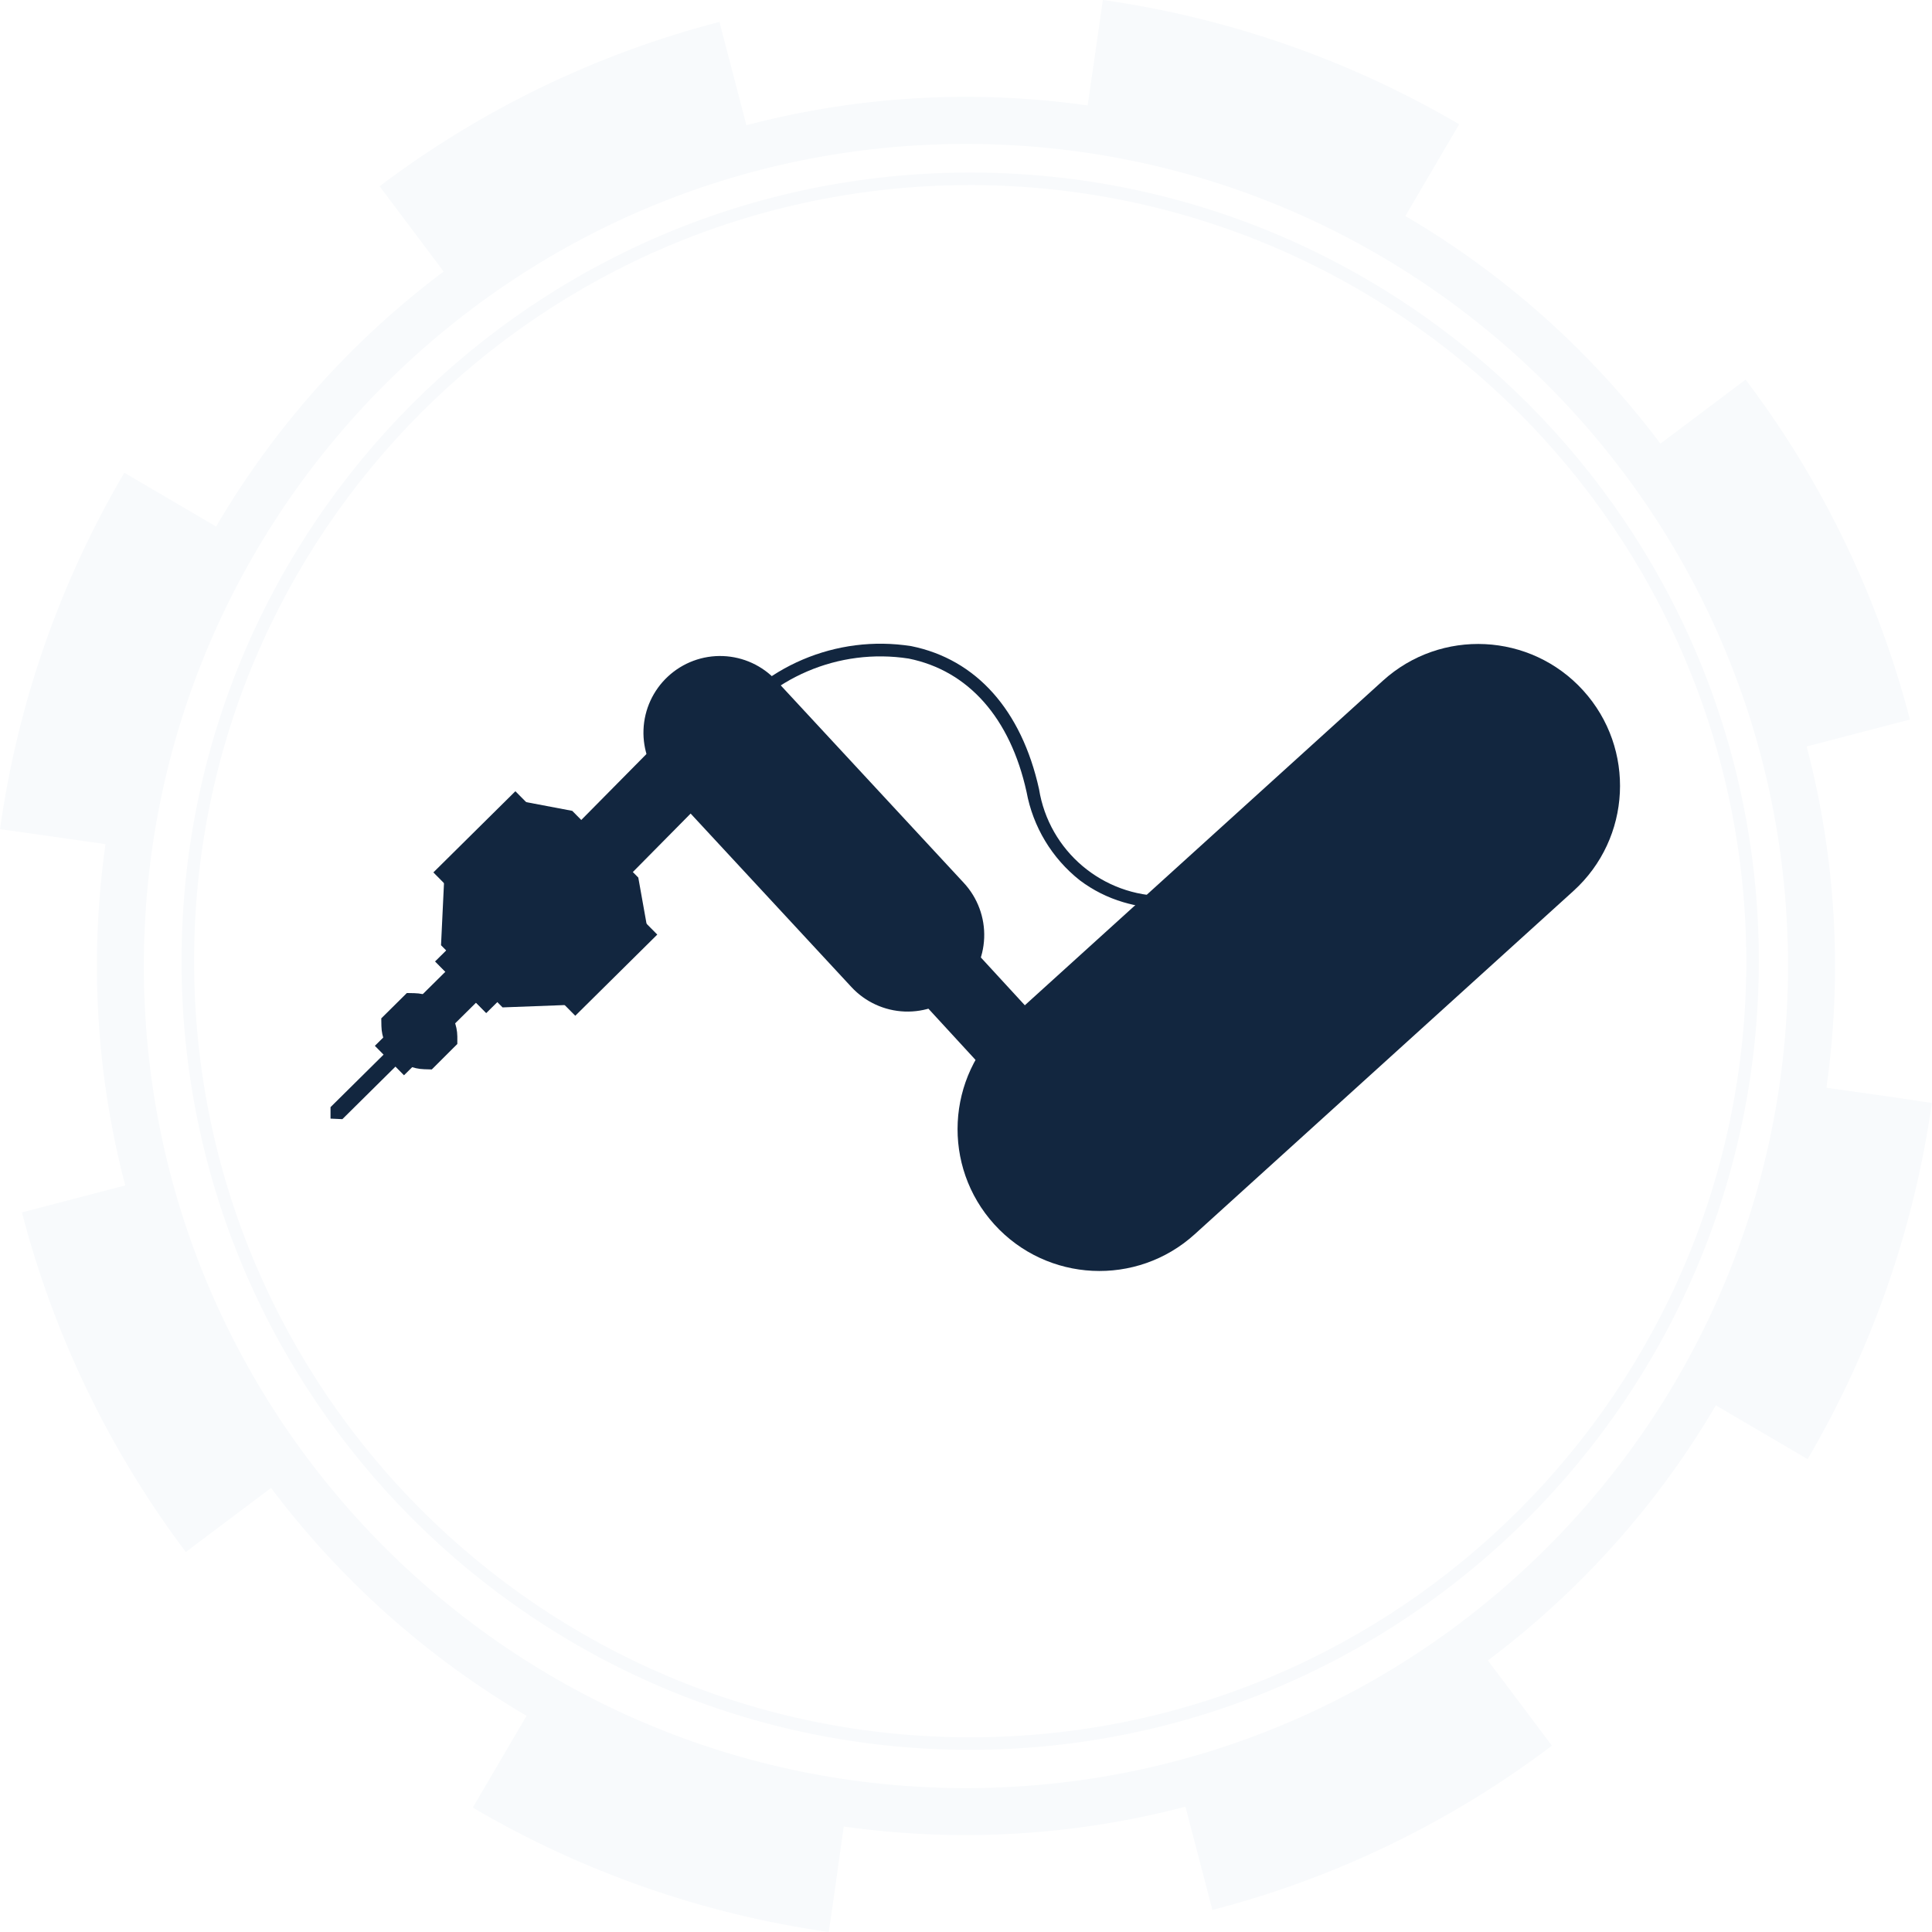
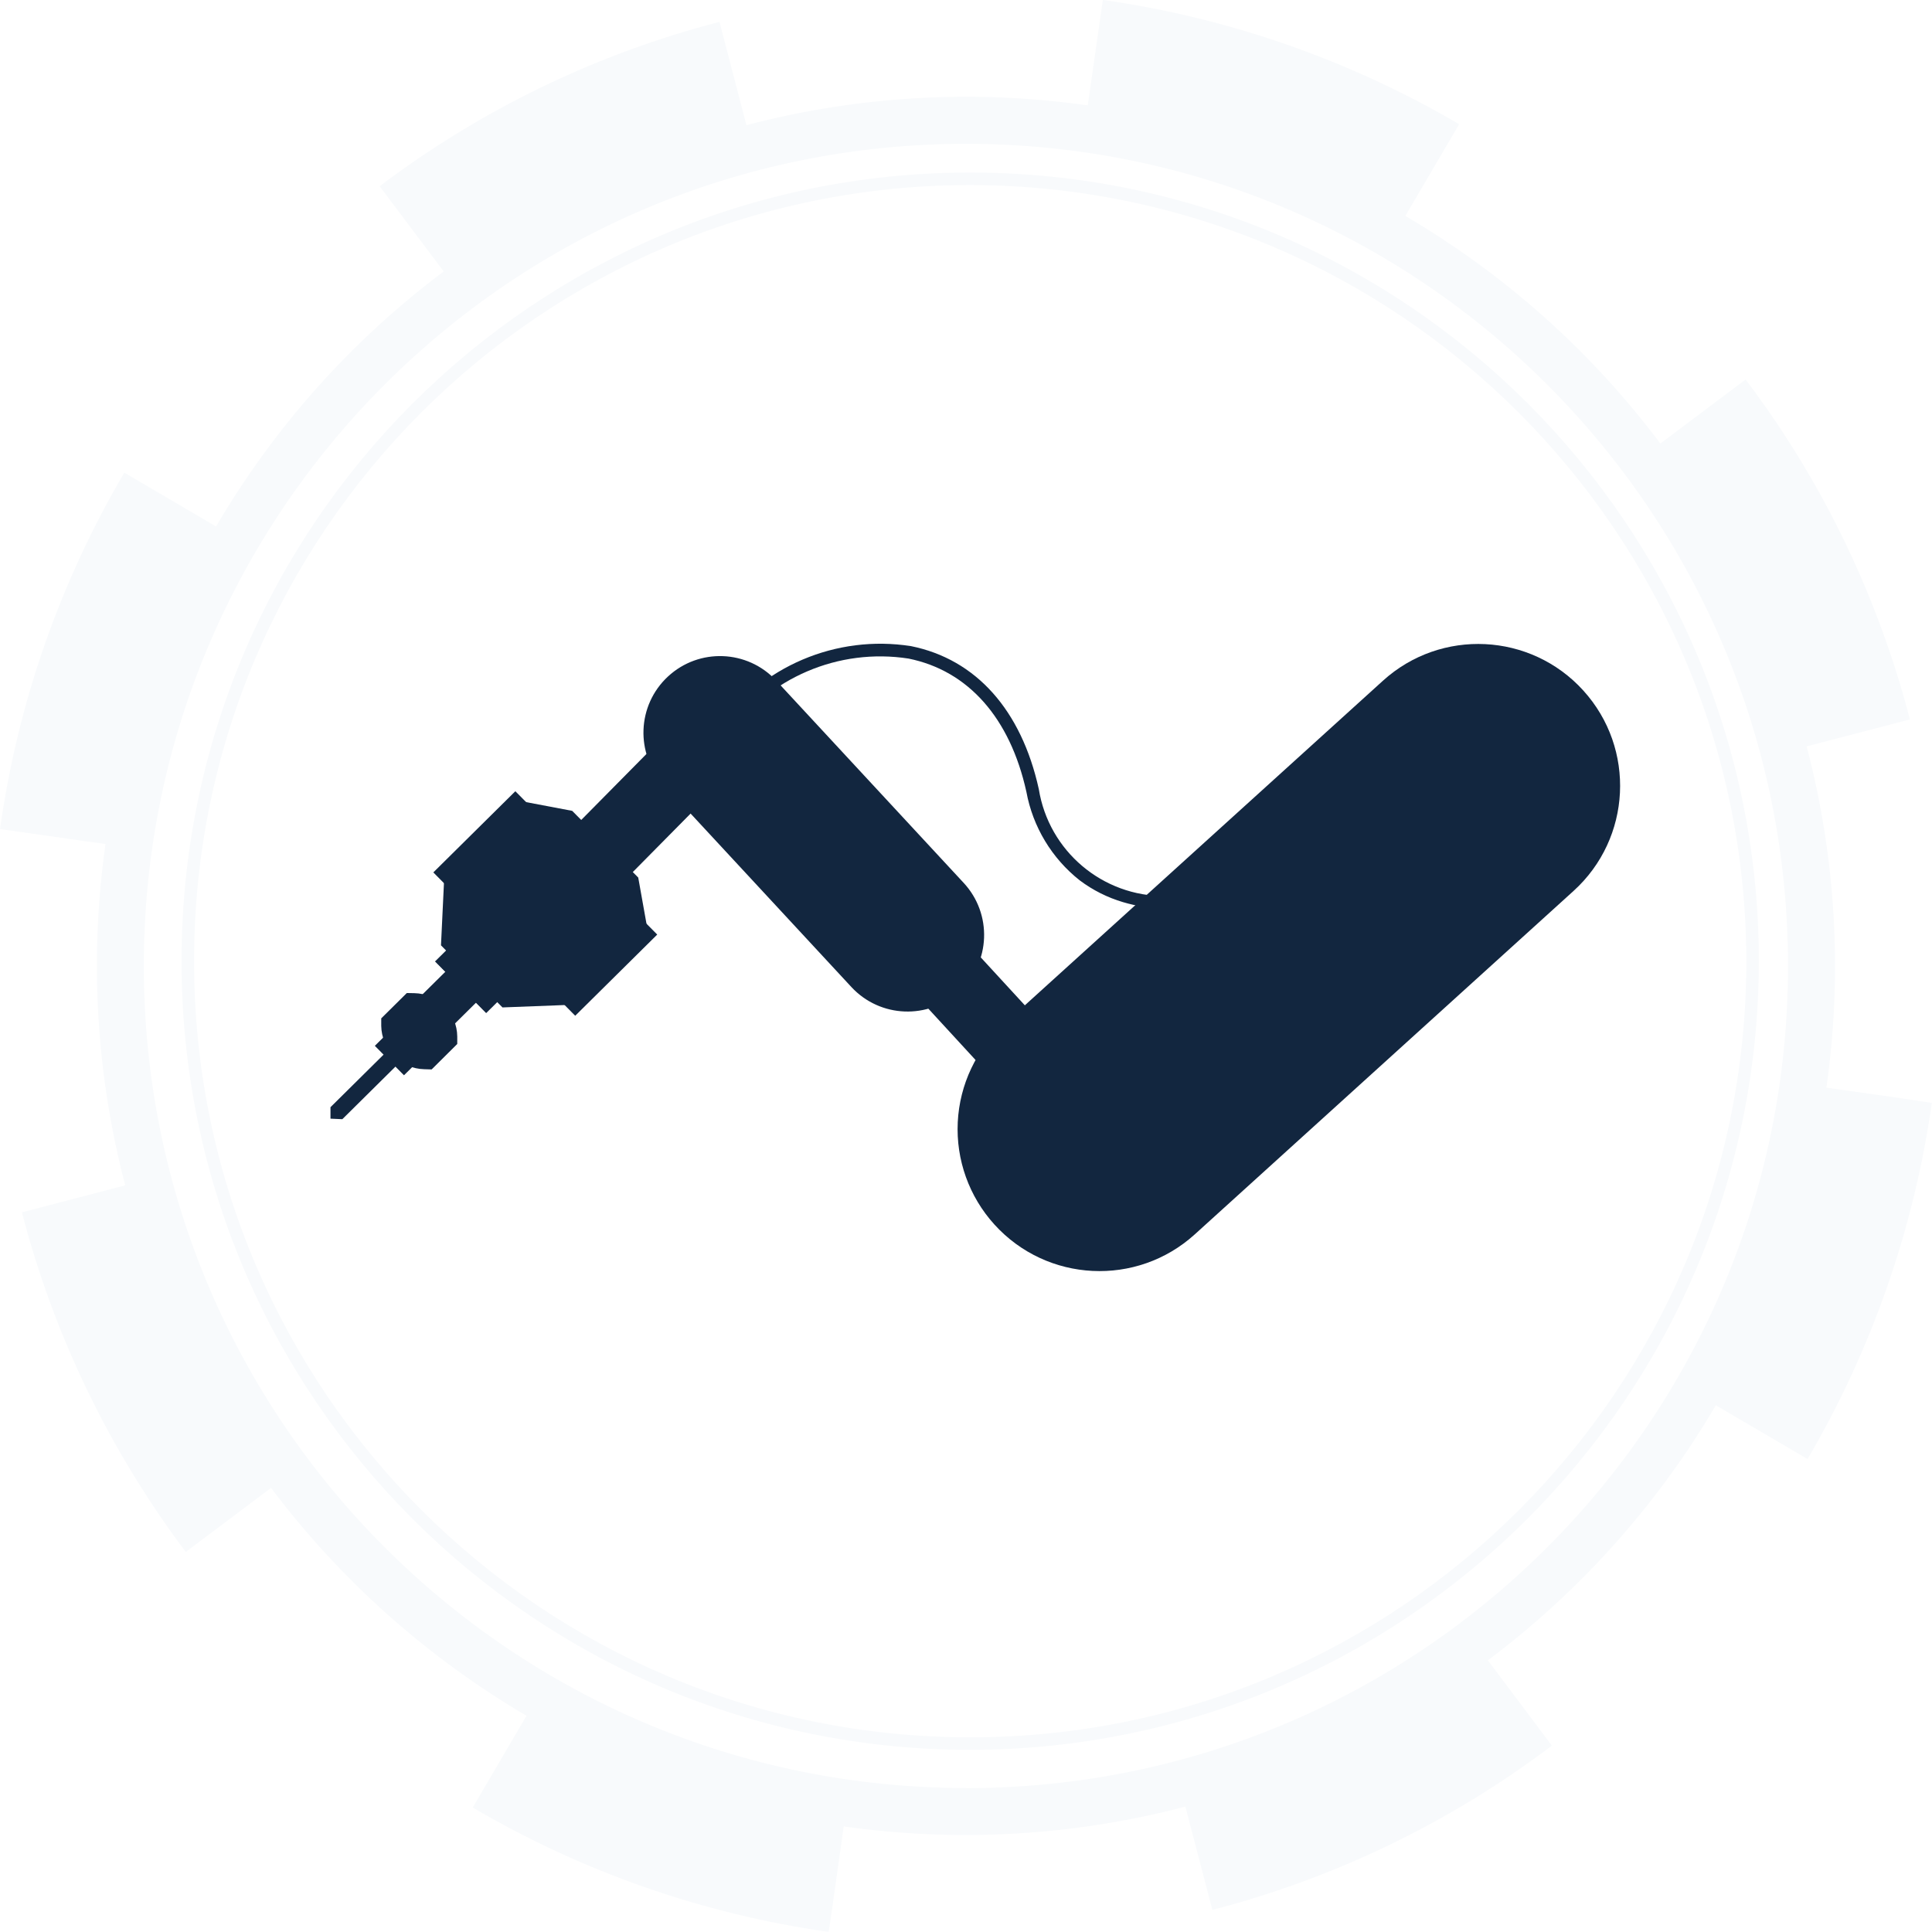
- <svg xmlns="http://www.w3.org/2000/svg" id="Gear_05" width="89.217" height="89.222" viewBox="0 0 89.217 89.222">
-   <g id="Grupo_1111138" data-name="Grupo 1111138" transform="translate(15.264 29.693)">
-     <g id="Grupo_1111125" data-name="Grupo 1111125" transform="translate(0 2.789)">
-       <rect id="Rectángulo_404831" data-name="Rectángulo 404831" width="10.145" height="3.384" transform="translate(9.771 7.215) rotate(-45.332)" fill="#12263f" />
-       <g id="Grupo_1111124" data-name="Grupo 1111124" transform="translate(0 4.058)">
-         <g id="Grupo_1111121" data-name="Grupo 1111121" transform="translate(0 6.873)">
-           <rect id="Rectángulo_404832" data-name="Rectángulo 404832" width="3.345" height="1.405" transform="translate(5.834 0) rotate(45.292)" fill="#12263f" />
-           <rect id="Rectángulo_404833" data-name="Rectángulo 404833" width="2.011" height="2.1" transform="translate(5.73 1.042) rotate(45.292)" fill="#12263f" />
-           <rect id="Rectángulo_404834" data-name="Rectángulo 404834" width="3.345" height="1.405" transform="translate(5.834 0) rotate(45.292)" fill="#12263f" />
-           <g id="Grupo_1111120" data-name="Grupo 1111120" transform="translate(2.048 2.441)">
-             <path id="Trazado_883435" data-name="Trazado 883435" d="M1329.094,668.651l0,0v0h0l0-.346a2.021,2.021,0,0,0-.584-1.4h0a2.02,2.02,0,0,0-1.4-.6l-.347-.007h0l0,0-1.181,1.17h0l.006.351a2.021,2.021,0,0,0,.584,1.386l.012.012a2.02,2.02,0,0,0,1.38.6l.351.01h0Z" transform="translate(-1325.286 -666.293)" fill="#12263f" />
-             <rect id="Rectángulo_404835" data-name="Rectángulo 404835" width="1.913" height="1.343" transform="translate(0.954 1.499) rotate(45.292)" fill="#12263f" />
+ <svg xmlns="http://www.w3.org/2000/svg" width="69.107" height="69.112" viewBox="0 0 69.107 69.112">
+   <g id="Gear_05" transform="translate(-0.001)">
+     <g id="Grupo_1111138" data-name="Grupo 1111138" transform="translate(11.823 23.001)">
+       <g id="Grupo_1111125" data-name="Grupo 1111125" transform="translate(0 2.16)">
+         <rect id="Rectángulo_404831" data-name="Rectángulo 404831" width="7.859" height="2.622" transform="translate(7.568 5.589) rotate(-45.332)" fill="#12263f" />
+         <g id="Grupo_1111124" data-name="Grupo 1111124" transform="translate(0 3.143)">
+           <g id="Grupo_1111121" data-name="Grupo 1111121" transform="translate(0 5.324)">
+             <rect id="Rectángulo_404832" data-name="Rectángulo 404832" width="2.591" height="1.088" transform="translate(4.519 0) rotate(45.292)" fill="#12263f" />
+             <rect id="Rectángulo_404833" data-name="Rectángulo 404833" width="1.558" height="1.627" transform="translate(4.439 0.807) rotate(45.292)" fill="#12263f" />
+             <rect id="Rectángulo_404834" data-name="Rectángulo 404834" width="2.591" height="1.088" transform="translate(4.519 0) rotate(45.292)" fill="#12263f" />
+             <g id="Grupo_1111120" data-name="Grupo 1111120" transform="translate(1.587 1.891)">
+               <path id="Trazado_883435" data-name="Trazado 883435" d="M1328.3,668.12v0h0l0-.268a1.566,1.566,0,0,0-.453-1.086h0a1.564,1.564,0,0,0-1.082-.464l-.269-.005h0l-.915.906h0l0,.272a1.565,1.565,0,0,0,.453,1.074l.009.01a1.564,1.564,0,0,0,1.069.463l.272.008h0Z" transform="translate(-1325.352 -666.293)" fill="#12263f" />
+               <rect id="Rectángulo_404835" data-name="Rectángulo 404835" width="1.482" height="1.04" transform="translate(0.739 1.161) rotate(45.292)" fill="#12263f" />
+             </g>
+             <path id="Trazado_883436" data-name="Trazado 883436" d="M1317.359,672.3l-3.159,3.127,0,.41.424.019,3.159-3.127Z" transform="translate(-1314.2 -669.448)" fill="#12263f" />
          </g>
-           <path id="Trazado_883436" data-name="Trazado 883436" d="M1318.278,672.3l-4.078,4.036,0,.53.547.025,4.078-4.037Z" transform="translate(-1314.2 -668.62)" fill="#12263f" />
+           <g id="Grupo_1111122" data-name="Grupo 1111122" transform="translate(3.953 3.14)">
+             <path id="Trazado_883437" data-name="Trazado 883437" d="M1341.2,645.321,1339,643.1l.113-2.37,4.46,4.5Z" transform="translate(-1339 -640.727)" fill="#12263f" />
+           </g>
+           <g id="Grupo_1111123" data-name="Grupo 1111123" transform="translate(6.592 0.313)">
+             <path id="Trazado_883438" data-name="Trazado 883438" d="M1357.615,623.379l2.362,2.386.368,2.059-4.785-4.834Z" transform="translate(-1355.56 -622.99)" fill="#12263f" />
+           </g>
+           <rect id="Rectángulo_404836" data-name="Rectángulo 404836" width="7.215" height="4.128" transform="translate(6.613 0) rotate(45.292)" fill="#12263f" />
        </g>
-         <g id="Grupo_1111122" data-name="Grupo 1111122" transform="translate(5.103 4.053)">
-           <path id="Trazado_883437" data-name="Trazado 883437" d="M1341.842,646.657,1339,643.786l.146-3.059,5.757,5.815Z" transform="translate(-1339 -640.727)" fill="#12263f" />
-         </g>
-         <g id="Grupo_1111123" data-name="Grupo 1111123" transform="translate(8.511 0.404)">
-           <path id="Trazado_883438" data-name="Trazado 883438" d="M1358.212,623.492l3.05,3.081.475,2.658-6.177-6.241Z" transform="translate(-1355.56 -622.99)" fill="#12263f" />
-         </g>
-         <rect id="Rectángulo_404836" data-name="Rectángulo 404836" width="9.315" height="5.329" transform="translate(8.537 0) rotate(45.292)" fill="#12263f" />
      </g>
-     </g>
-     <g id="Grupo_1111137" data-name="Grupo 1111137" transform="translate(14.453)">
-       <path id="Trazado_883439" data-name="Trazado 883439" d="M1419.822,599.724a6.3,6.3,0,0,1-2-1.007,6.771,6.771,0,0,1-2.464-4.091c-.753-3.408-2.684-5.593-5.44-6.151a8.56,8.56,0,0,0-8.339,3.57l-.479-.34a9.162,9.162,0,0,1,8.935-3.805c3,.607,5.091,2.952,5.9,6.6a5.872,5.872,0,0,0,5.844,4.941c2.959.081,5.844-1.563,6.431-3.666l.565.158c-.666,2.386-3.747,4.185-7.013,4.095A7.432,7.432,0,0,1,1419.822,599.724Z" transform="translate(-1397.669 -587.754)" fill="#12263f" />
-       <g id="Grupo_1111135" data-name="Grupo 1111135" transform="translate(0 0.047)">
-         <rect id="Rectángulo_404837" data-name="Rectángulo 404837" width="3.384" height="15.106" transform="translate(8.242 11.497) rotate(-42.605)" fill="#12263f" />
-         <g id="Grupo_1111129" data-name="Grupo 1111129" transform="translate(14.509)">
-           <path id="Trazado_883440" data-name="Trazado 883440" d="M1457.1,605.531l17.488-15.852a6.552,6.552,0,0,1,9.255.454h0a6.552,6.552,0,0,1-.454,9.255L1465.9,615.24a6.552,6.552,0,0,1-9.255-.454h0A6.551,6.551,0,0,1,1457.1,605.531Z" transform="translate(-1454.952 -587.982)" fill="#12263f" />
-           <g id="Grupo_1111128" data-name="Grupo 1111128" transform="translate(3.182 3.293)">
-             <g id="Grupo_1111126" data-name="Grupo 1111126" transform="translate(17.606)">
-               <path id="Trazado_883441" data-name="Trazado 883441" d="M1562.363,608.754a3.351,3.351,0,1,0-4.455,1.615A3.354,3.354,0,0,0,1562.363,608.754Z" transform="translate(-1555.977 -603.984)" fill="#12263f" />
+       <g id="Grupo_1111137" data-name="Grupo 1111137" transform="translate(11.196)">
+         <path id="Trazado_883439" data-name="Trazado 883439" d="M1415.6,597.026a4.883,4.883,0,0,1-1.552-.78,5.244,5.244,0,0,1-1.909-3.169c-.583-2.64-2.079-4.332-4.214-4.765a6.631,6.631,0,0,0-6.46,2.766l-.371-.263a7.1,7.1,0,0,1,6.921-2.948c2.322.47,3.944,2.286,4.568,5.112a4.549,4.549,0,0,0,4.526,3.828c2.292.063,4.527-1.211,4.982-2.84l.438.122c-.516,1.848-2.9,3.242-5.432,3.172A5.757,5.757,0,0,1,1415.6,597.026Z" transform="translate(-1398.441 -587.754)" fill="#12263f" />
+         <g id="Grupo_1111135" data-name="Grupo 1111135" transform="translate(0 0.036)">
+           <rect id="Rectángulo_404837" data-name="Rectángulo 404837" width="2.622" height="11.701" transform="translate(6.384 8.906) rotate(-42.605)" fill="#12263f" />
+           <g id="Grupo_1111129" data-name="Grupo 1111129" transform="translate(11.239)">
+             <path id="Trazado_883440" data-name="Trazado 883440" d="M1456.619,601.575l13.547-12.279a5.075,5.075,0,0,1,7.169.352h0a5.075,5.075,0,0,1-.352,7.169L1463.436,609.1a5.075,5.075,0,0,1-7.169-.352h0A5.075,5.075,0,0,1,1456.619,601.575Z" transform="translate(-1454.952 -587.982)" fill="#12263f" />
+             <g id="Grupo_1111128" data-name="Grupo 1111128" transform="translate(2.465 2.551)">
+               <g id="Grupo_1111126" data-name="Grupo 1111126" transform="translate(13.638)">
+                 <path id="Trazado_883441" data-name="Trazado 883441" d="M1560.924,607.679a2.6,2.6,0,1,0-3.451,1.251A2.6,2.6,0,0,0,1560.924,607.679Z" transform="translate(-1555.977 -603.984)" fill="#12263f" />
+               </g>
+               <g id="Grupo_1111127" data-name="Grupo 1111127" transform="translate(0 12.19)">
+                 <path id="Trazado_883442" data-name="Trazado 883442" d="M1475.372,684.134a2.6,2.6,0,1,0-3.437,1.288A2.6,2.6,0,0,0,1475.372,684.134Z" transform="translate(-1470.414 -680.464)" fill="#12263f" />
+               </g>
            </g>
-             <g id="Grupo_1111127" data-name="Grupo 1111127" transform="translate(0 15.737)">
-               <path id="Trazado_883442" data-name="Trazado 883442" d="M1476.815,685.2a3.351,3.351,0,1,0-4.437,1.663A3.354,3.354,0,0,0,1476.815,685.2Z" transform="translate(-1470.414 -680.464)" fill="#12263f" />
+           </g>
+           <g id="Grupo_1111134" data-name="Grupo 1111134" transform="translate(0 0.433)">
+             <path id="Trazado_883443" data-name="Trazado 883443" d="M1391.88,602.536l-6.708-7.237a2.739,2.739,0,0,1,.147-3.871h0a2.739,2.739,0,0,1,3.871.147l6.708,7.237a2.739,2.739,0,0,1-.147,3.871h0A2.739,2.739,0,0,1,1391.88,602.536Z" transform="translate(-1384.442 -590.698)" fill="#12263f" />
+             <g id="Grupo_1111131" data-name="Grupo 1111131" transform="translate(1.651 1.571)">
+               <g id="Grupo_1111130" data-name="Grupo 1111130">
+                 <path id="Trazado_883444" data-name="Trazado 883444" d="M1396.393,600.653a1.126,1.126,0,1,0,.56,1.492A1.128,1.128,0,0,0,1396.393,600.653Z" transform="translate(-1394.8 -600.552)" fill="#12263f" />
+               </g>
+             </g>
+             <g id="Grupo_1111133" data-name="Grupo 1111133" transform="translate(8.404 9.04)">
+               <g id="Grupo_1111132" data-name="Grupo 1111132">
+                 <path id="Trazado_883445" data-name="Trazado 883445" d="M1438.763,647.516a1.126,1.126,0,1,0,.559,1.491A1.128,1.128,0,0,0,1438.763,647.516Z" transform="translate(-1437.17 -647.415)" fill="#12263f" />
+               </g>
            </g>
          </g>
        </g>
-         <g id="Grupo_1111134" data-name="Grupo 1111134" transform="translate(0 0.559)">
-           <path id="Trazado_883443" data-name="Trazado 883443" d="M1394.044,605.981l-8.66-9.343a3.536,3.536,0,0,1,.19-5h0a3.536,3.536,0,0,1,5,.19l8.66,9.343a3.536,3.536,0,0,1-.19,5h0A3.536,3.536,0,0,1,1394.044,605.981Z" transform="translate(-1384.442 -590.698)" fill="#12263f" />
-           <g id="Grupo_1111131" data-name="Grupo 1111131" transform="translate(2.131 2.028)">
-             <g id="Grupo_1111130" data-name="Grupo 1111130">
-               <path id="Trazado_883444" data-name="Trazado 883444" d="M1396.856,600.683a1.454,1.454,0,1,0,.723,1.926A1.456,1.456,0,0,0,1396.856,600.683Z" transform="translate(-1394.8 -600.552)" fill="#12263f" />
-             </g>
-           </g>
-           <g id="Grupo_1111133" data-name="Grupo 1111133" transform="translate(10.85 11.671)">
-             <g id="Grupo_1111132" data-name="Grupo 1111132">
-               <path id="Trazado_883445" data-name="Trazado 883445" d="M1439.226,647.546a1.454,1.454,0,1,0,.723,1.925A1.456,1.456,0,0,0,1439.226,647.546Z" transform="translate(-1437.17 -647.415)" fill="#12263f" />
-             </g>
-           </g>
+         <g id="Grupo_1111136" data-name="Grupo 1111136" transform="translate(14.877 15.951)">
+           <path id="Trazado_883446" data-name="Trazado 883446" d="M1480.495,689.837a1.422,1.422,0,1,0-1.883.706A1.424,1.424,0,0,0,1480.495,689.837Z" transform="translate(-1477.779 -687.826)" fill="#12263f" />
        </g>
      </g>
-       <g id="Grupo_1111136" data-name="Grupo 1111136" transform="translate(19.206 20.592)">
-         <path id="Trazado_883446" data-name="Trazado 883446" d="M1481.285,690.422a1.836,1.836,0,1,0-2.431.911A1.838,1.838,0,0,0,1481.285,690.422Z" transform="translate(-1477.779 -687.827)" fill="#12263f" />
+     </g>
+     <g id="Grupo_1111140" data-name="Grupo 1111140">
+       <g id="Grupo_1111139" data-name="Grupo 1111139">
+         <path id="Trazado_883447" data-name="Trazado 883447" d="M1309.115,482.9l-1.089-.164-2.669-.38a30.909,30.909,0,0,0-.707-12.208l3.695-.964a35.173,35.173,0,0,0-1.141-3.581,34.324,34.324,0,0,0-4.738-8.578l-1.682,1.263-1.367,1.028a30.989,30.989,0,0,0-9.123-8.142l1.925-3.282a34.932,34.932,0,0,0-12.746-4.446l-.54,3.773a30.918,30.918,0,0,0-12.209.707l-.964-3.695a34.508,34.508,0,0,0-12.157,5.88l2.291,3.049a30.95,30.95,0,0,0-8.143,9.122l-3.282-1.925a34.667,34.667,0,0,0-4.446,12.746l.031.007,2.485.354,1.257.179a30.974,30.974,0,0,0,.705,12.209l-3.695.965a34.726,34.726,0,0,0,5.862,12.148l3.049-2.291a31.287,31.287,0,0,0,9.139,8.152l-1.923,3.282a34.808,34.808,0,0,0,12.732,4.45l.125-.84.414-2.934a30.983,30.983,0,0,0,12.222-.709l.965,3.695a34.483,34.483,0,0,0,12.145-5.876l-2.291-3.051a31.034,31.034,0,0,0,8.156-9.124l3.282,1.923a34.914,34.914,0,0,0,4.446-12.746Zm-34.54,24.51a29.408,29.408,0,1,1,29.408-29.408A29.407,29.407,0,0,1,1274.575,507.414Z" transform="translate(-1240.021 -443.449)" fill="#f8fafc" />
      </g>
+       <path id="Trazado_883448" data-name="Trazado 883448" d="M1308.979,538.592a28.212,28.212,0,1,1,28.212-28.212A28.244,28.244,0,0,1,1308.979,538.592Zm0-55.976a27.764,27.764,0,1,0,27.764,27.764A27.8,27.8,0,0,0,1308.979,482.616Z" transform="translate(-1274.272 -475.996)" fill="#f8fafc" />
    </g>
  </g>
-   <g id="Grupo_1111140" data-name="Grupo 1111140">
-     <g id="Grupo_1111139" data-name="Grupo 1111139">
-       <path id="Trazado_883447" data-name="Trazado 883447" d="M1329.219,494.384l-1.406-.212-3.446-.49a39.9,39.9,0,0,0-.912-15.76l4.77-1.245a45.429,45.429,0,0,0-1.473-4.623,44.32,44.32,0,0,0-6.116-11.074l-2.171,1.63-1.765,1.327a40.009,40.009,0,0,0-11.778-10.512l2.485-4.238a45.1,45.1,0,0,0-16.455-5.74l-.7,4.872a39.912,39.912,0,0,0-15.761.912l-1.245-4.77a44.554,44.554,0,0,0-15.695,7.591l2.958,3.936A39.951,39.951,0,0,0,1250,467.766l-4.238-2.485a44.744,44.744,0,0,0-5.74,16.455l.04.009,3.208.457,1.623.231a39.988,39.988,0,0,0,.911,15.761l-4.77,1.245a44.829,44.829,0,0,0,7.568,15.683l3.936-2.958a40.4,40.4,0,0,0,11.8,10.524l-2.483,4.238a44.938,44.938,0,0,0,16.437,5.745l.161-1.084.534-3.788a40,40,0,0,0,15.779-.916l1.245,4.77a44.519,44.519,0,0,0,15.679-7.586l-2.958-3.938a40.072,40.072,0,0,0,10.529-11.779l4.238,2.483a45.073,45.073,0,0,0,5.74-16.455Zm-44.59,31.642a37.965,37.965,0,1,1,37.965-37.965A37.964,37.964,0,0,1,1284.629,526.026Z" transform="translate(-1240.021 -443.449)" fill="#f8fafc" />
-     </g>
-     <path id="Trazado_883448" data-name="Trazado 883448" d="M1317.188,555.01a36.421,36.421,0,1,1,36.421-36.421A36.463,36.463,0,0,1,1317.188,555.01Zm0-72.263a35.842,35.842,0,1,0,35.842,35.842A35.883,35.883,0,0,0,1317.188,482.746Z" transform="translate(-1272.383 -474.2)" fill="#f8fafc" />
-   </g>
</svg>
